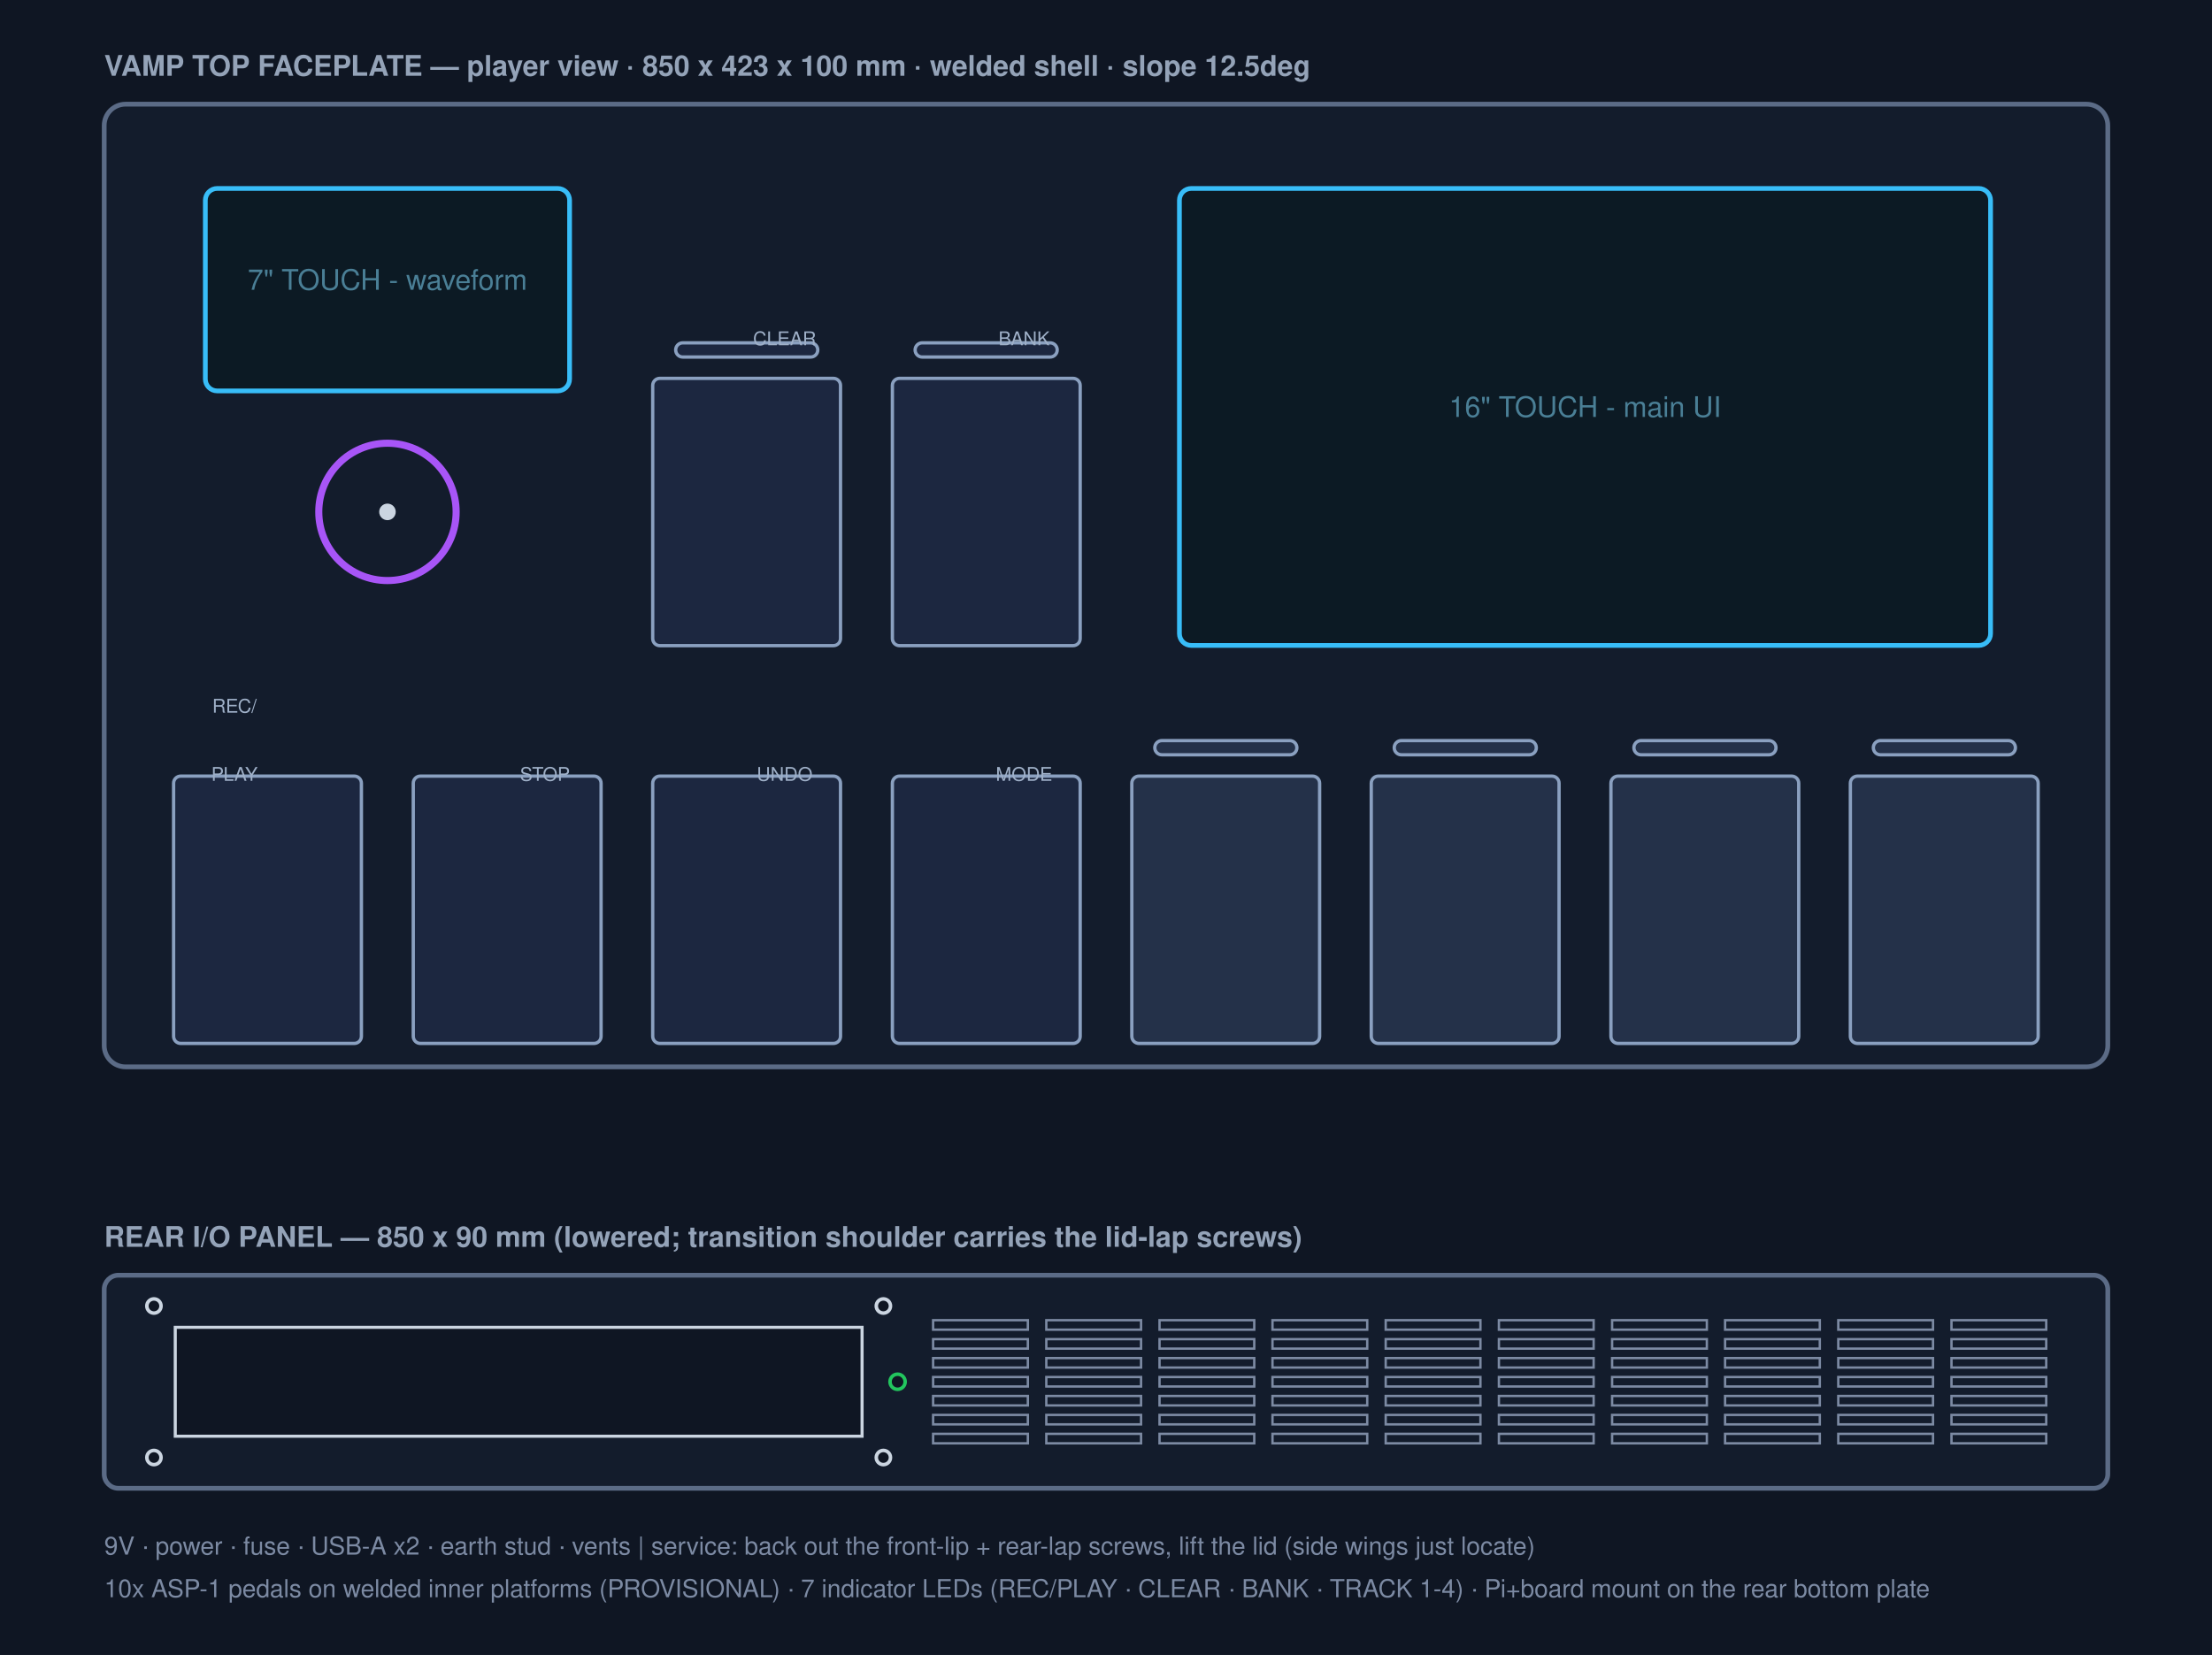
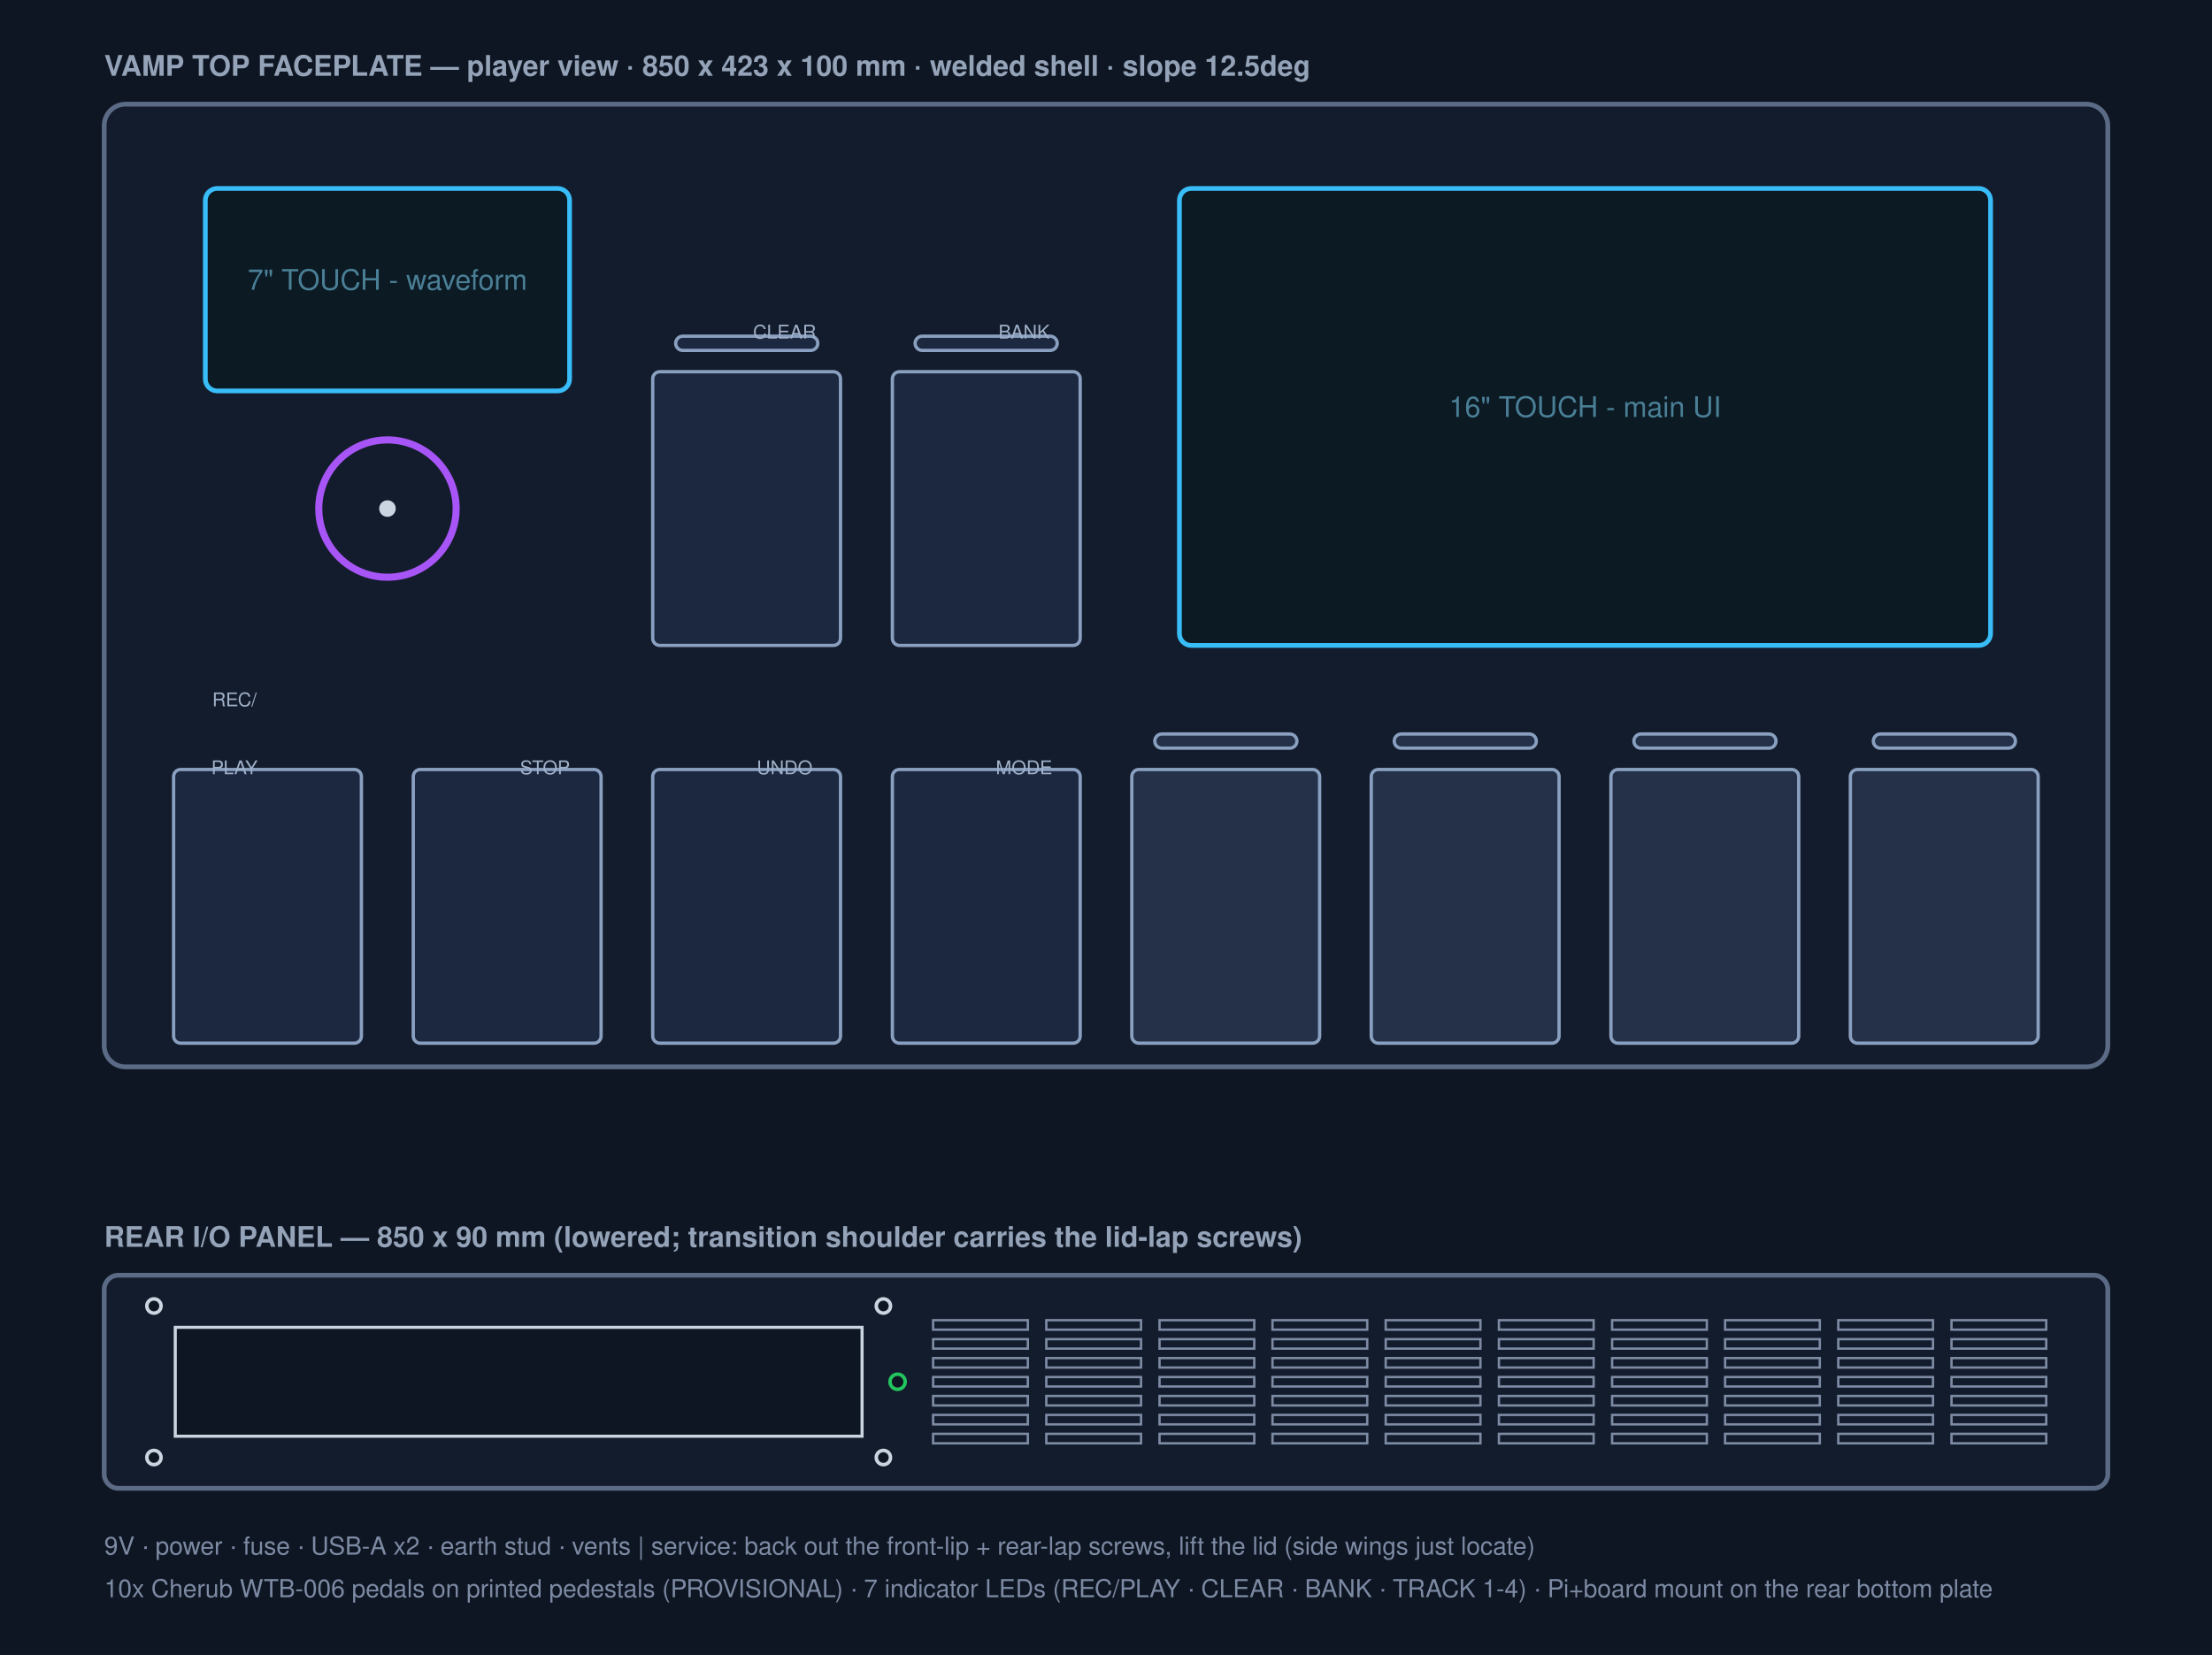
<svg xmlns="http://www.w3.org/2000/svg" viewBox="0 0 934 699" font-family="Helvetica,Arial,sans-serif">
  <rect width="934" height="699" fill="#0f1623" />
  <text x="44" y="32" fill="#94a3b8" font-size="12" font-weight="600">VAMP TOP FACEPLATE — player view · 850 x 423 x 100 mm · welded shell · slope 12.5deg</text>
  <rect x="44" y="44" width="846.0" height="406.6" rx="9" fill="#131c2c" stroke="#5b6b86" stroke-width="2" />
-   <rect x="73.3" y="327.8" width="79.3" height="112.9" rx="3" fill="#1c2740" stroke="#8aa0c0" stroke-width="1.4" />
-   <rect x="174.5" y="327.8" width="79.3" height="112.9" rx="3" fill="#1c2740" stroke="#8aa0c0" stroke-width="1.4" />
-   <rect x="275.6" y="327.8" width="79.3" height="112.9" rx="3" fill="#1c2740" stroke="#8aa0c0" stroke-width="1.4" />
-   <rect x="376.8" y="327.8" width="79.3" height="112.9" rx="3" fill="#1c2740" stroke="#8aa0c0" stroke-width="1.4" />
-   <rect x="477.9" y="327.8" width="79.3" height="112.9" rx="3" fill="#243149" stroke="#8aa0c0" stroke-width="1.4" />
-   <rect x="579.0" y="327.8" width="79.3" height="112.9" rx="3" fill="#243149" stroke="#8aa0c0" stroke-width="1.4" />
-   <rect x="680.2" y="327.8" width="79.3" height="112.9" rx="3" fill="#243149" stroke="#8aa0c0" stroke-width="1.4" />
-   <rect x="781.3" y="327.8" width="79.3" height="112.9" rx="3" fill="#243149" stroke="#8aa0c0" stroke-width="1.4" />
-   <rect x="275.6" y="159.8" width="79.3" height="112.9" rx="3" fill="#1c2740" stroke="#8aa0c0" stroke-width="1.4" />
-   <rect x="376.8" y="159.8" width="79.3" height="112.9" rx="3" fill="#1c2740" stroke="#8aa0c0" stroke-width="1.4" />
-   <rect x="487.6" y="312.8" width="60.0" height="6.0" rx="3" fill="#243149" stroke="#8aa0c0" stroke-width="1.4" />
-   <rect x="588.7" y="312.8" width="60.0" height="6.0" rx="3" fill="#243149" stroke="#8aa0c0" stroke-width="1.4" />
-   <rect x="689.9" y="312.8" width="60.0" height="6.0" rx="3" fill="#243149" stroke="#8aa0c0" stroke-width="1.4" />
-   <rect x="791.0" y="312.8" width="60.0" height="6.0" rx="3" fill="#243149" stroke="#8aa0c0" stroke-width="1.4" />
-   <rect x="285.3" y="144.8" width="60.0" height="6.0" rx="3" fill="#1c2740" stroke="#8aa0c0" stroke-width="1.4" />
-   <rect x="386.4" y="144.8" width="60.0" height="6.0" rx="3" fill="#1c2740" stroke="#8aa0c0" stroke-width="1.4" />
+   <rect x="73.3" y="325.0" width="79.3" height="115.6" rx="3" fill="#1c2740" stroke="#8aa0c0" stroke-width="1.4" />
+   <rect x="174.5" y="325.0" width="79.3" height="115.6" rx="3" fill="#1c2740" stroke="#8aa0c0" stroke-width="1.4" />
+   <rect x="275.6" y="325.0" width="79.3" height="115.6" rx="3" fill="#1c2740" stroke="#8aa0c0" stroke-width="1.4" />
+   <rect x="376.8" y="325.0" width="79.3" height="115.6" rx="3" fill="#1c2740" stroke="#8aa0c0" stroke-width="1.4" />
+   <rect x="477.9" y="325.0" width="79.3" height="115.6" rx="3" fill="#243149" stroke="#8aa0c0" stroke-width="1.4" />
+   <rect x="579.0" y="325.0" width="79.3" height="115.6" rx="3" fill="#243149" stroke="#8aa0c0" stroke-width="1.4" />
+   <rect x="680.2" y="325.0" width="79.3" height="115.6" rx="3" fill="#243149" stroke="#8aa0c0" stroke-width="1.4" />
+   <rect x="781.3" y="325.0" width="79.3" height="115.6" rx="3" fill="#243149" stroke="#8aa0c0" stroke-width="1.4" />
+   <rect x="275.6" y="157.0" width="79.3" height="115.6" rx="3" fill="#1c2740" stroke="#8aa0c0" stroke-width="1.4" />
+   <rect x="376.8" y="157.0" width="79.3" height="115.6" rx="3" fill="#1c2740" stroke="#8aa0c0" stroke-width="1.4" />
+   <rect x="487.6" y="310.0" width="60.0" height="6.0" rx="3" fill="#243149" stroke="#8aa0c0" stroke-width="1.4" />
+   <rect x="588.7" y="310.0" width="60.0" height="6.0" rx="3" fill="#243149" stroke="#8aa0c0" stroke-width="1.4" />
+   <rect x="689.9" y="310.0" width="60.0" height="6.0" rx="3" fill="#243149" stroke="#8aa0c0" stroke-width="1.4" />
+   <rect x="791.0" y="310.0" width="60.0" height="6.0" rx="3" fill="#243149" stroke="#8aa0c0" stroke-width="1.4" />
+   <rect x="285.3" y="142.0" width="60.0" height="6.0" rx="3" fill="#1c2740" stroke="#8aa0c0" stroke-width="1.4" />
+   <rect x="386.4" y="142.0" width="60.0" height="6.0" rx="3" fill="#1c2740" stroke="#8aa0c0" stroke-width="1.4" />
  <rect x="86.7" y="79.6" width="153.8" height="85.5" rx="5" fill="#0c1a24" stroke="#38bdf8" stroke-width="2" />
  <text x="163.6" y="122.4" fill="#4a7f96" font-size="12" text-anchor="middle">7" TOUCH - waveform</text>
  <rect x="498.0" y="79.6" width="342.5" height="193.0" rx="5" fill="#0c1a24" stroke="#38bdf8" stroke-width="2" />
  <text x="669.3" y="176.1" fill="#4a7f96" font-size="12" text-anchor="middle">16" TOUCH - main UI</text>
-   <circle cx="163.6" cy="216.2" r="29.0" fill="none" stroke="#a855f7" stroke-width="3" />
-   <circle cx="163.6" cy="216.2" r="3.5" fill="#cbd5e1" />
-   <text x="99.0" y="301.0" fill="#9fb0c8" font-size="8" text-anchor="middle">REC/</text>
-   <text x="99.0" y="329.8" fill="#9fb0c8" font-size="8" text-anchor="middle">PLAY</text>
-   <text x="230.1" y="329.8" fill="#9fb0c8" font-size="8" text-anchor="middle">STOP</text>
-   <text x="331.3" y="329.8" fill="#9fb0c8" font-size="8" text-anchor="middle">UNDO</text>
-   <text x="432.4" y="329.8" fill="#9fb0c8" font-size="8" text-anchor="middle">MODE</text>
-   <text x="331.3" y="145.8" fill="#9fb0c8" font-size="8" text-anchor="middle">CLEAR</text>
-   <text x="432.4" y="145.8" fill="#9fb0c8" font-size="8" text-anchor="middle">BANK</text>
+   <circle cx="163.6" cy="214.8" r="29.0" fill="none" stroke="#a855f7" stroke-width="3" />
+   <circle cx="163.6" cy="214.8" r="3.5" fill="#cbd5e1" />
+   <text x="99.0" y="298.3" fill="#9fb0c8" font-size="8" text-anchor="middle">REC/</text>
+   <text x="99.0" y="327.0" fill="#9fb0c8" font-size="8" text-anchor="middle">PLAY</text>
+   <text x="230.1" y="327.0" fill="#9fb0c8" font-size="8" text-anchor="middle">STOP</text>
+   <text x="331.3" y="327.0" fill="#9fb0c8" font-size="8" text-anchor="middle">UNDO</text>
+   <text x="432.4" y="327.0" fill="#9fb0c8" font-size="8" text-anchor="middle">MODE</text>
+   <text x="331.3" y="143.0" fill="#9fb0c8" font-size="8" text-anchor="middle">CLEAR</text>
+   <text x="432.4" y="143.0" fill="#9fb0c8" font-size="8" text-anchor="middle">BANK</text>
  <text x="44" y="526.6" fill="#94a3b8" font-size="12" font-weight="600">REAR I/O PANEL — 850 x 90 mm (lowered; transition shoulder carries the lid-lap screws)</text>
  <rect x="44" y="538.6" width="846.0" height="90.0" rx="6" fill="#131c2c" stroke="#5b6b86" stroke-width="2" />
  <rect x="74.0" y="560.6" width="290.0" height="46.0" fill="#0f1623" stroke="#cbd5e1" stroke-width="1.3" />
  <circle cx="65.0" cy="615.6" r="3.0" fill="#0f1623" stroke="#cbd5e1" stroke-width="1.5" />
  <circle cx="65.0" cy="551.6" r="3.0" fill="#0f1623" stroke="#cbd5e1" stroke-width="1.5" />
  <circle cx="373.0" cy="615.6" r="3.0" fill="#0f1623" stroke="#cbd5e1" stroke-width="1.5" />
  <circle cx="373.0" cy="551.6" r="3.0" fill="#0f1623" stroke="#cbd5e1" stroke-width="1.5" />
  <circle cx="379.0" cy="583.6" r="3.2" fill="#0f1623" stroke="#22c55e" stroke-width="1.5" />
  <rect x="394.0" y="605.6" width="40.0" height="4.0" fill="none" stroke="#7c8aa3" stroke-width="1" />
  <rect x="441.8" y="605.6" width="40.0" height="4.0" fill="none" stroke="#7c8aa3" stroke-width="1" />
  <rect x="489.6" y="605.6" width="40.0" height="4.0" fill="none" stroke="#7c8aa3" stroke-width="1" />
  <rect x="537.3" y="605.6" width="40.0" height="4.0" fill="none" stroke="#7c8aa3" stroke-width="1" />
  <rect x="585.1" y="605.6" width="40.0" height="4.0" fill="none" stroke="#7c8aa3" stroke-width="1" />
  <rect x="632.9" y="605.6" width="40.0" height="4.0" fill="none" stroke="#7c8aa3" stroke-width="1" />
  <rect x="680.7" y="605.6" width="40.0" height="4.0" fill="none" stroke="#7c8aa3" stroke-width="1" />
  <rect x="728.4" y="605.6" width="40.0" height="4.0" fill="none" stroke="#7c8aa3" stroke-width="1" />
  <rect x="776.2" y="605.6" width="40.0" height="4.0" fill="none" stroke="#7c8aa3" stroke-width="1" />
  <rect x="824.0" y="605.6" width="40.0" height="4.0" fill="none" stroke="#7c8aa3" stroke-width="1" />
  <rect x="394.0" y="597.6" width="40.0" height="4.0" fill="none" stroke="#7c8aa3" stroke-width="1" />
  <rect x="441.8" y="597.6" width="40.0" height="4.0" fill="none" stroke="#7c8aa3" stroke-width="1" />
  <rect x="489.6" y="597.6" width="40.0" height="4.0" fill="none" stroke="#7c8aa3" stroke-width="1" />
  <rect x="537.3" y="597.6" width="40.0" height="4.0" fill="none" stroke="#7c8aa3" stroke-width="1" />
  <rect x="585.1" y="597.6" width="40.0" height="4.0" fill="none" stroke="#7c8aa3" stroke-width="1" />
  <rect x="632.9" y="597.6" width="40.0" height="4.0" fill="none" stroke="#7c8aa3" stroke-width="1" />
  <rect x="680.7" y="597.6" width="40.0" height="4.0" fill="none" stroke="#7c8aa3" stroke-width="1" />
  <rect x="728.4" y="597.6" width="40.0" height="4.0" fill="none" stroke="#7c8aa3" stroke-width="1" />
  <rect x="776.2" y="597.6" width="40.0" height="4.0" fill="none" stroke="#7c8aa3" stroke-width="1" />
  <rect x="824.0" y="597.6" width="40.0" height="4.0" fill="none" stroke="#7c8aa3" stroke-width="1" />
  <rect x="394.0" y="589.6" width="40.0" height="4.0" fill="none" stroke="#7c8aa3" stroke-width="1" />
  <rect x="441.8" y="589.6" width="40.0" height="4.0" fill="none" stroke="#7c8aa3" stroke-width="1" />
  <rect x="489.6" y="589.6" width="40.0" height="4.0" fill="none" stroke="#7c8aa3" stroke-width="1" />
  <rect x="537.3" y="589.6" width="40.0" height="4.0" fill="none" stroke="#7c8aa3" stroke-width="1" />
  <rect x="585.1" y="589.6" width="40.0" height="4.0" fill="none" stroke="#7c8aa3" stroke-width="1" />
  <rect x="632.9" y="589.6" width="40.0" height="4.0" fill="none" stroke="#7c8aa3" stroke-width="1" />
  <rect x="680.7" y="589.6" width="40.0" height="4.0" fill="none" stroke="#7c8aa3" stroke-width="1" />
  <rect x="728.4" y="589.6" width="40.0" height="4.0" fill="none" stroke="#7c8aa3" stroke-width="1" />
  <rect x="776.2" y="589.6" width="40.0" height="4.0" fill="none" stroke="#7c8aa3" stroke-width="1" />
  <rect x="824.0" y="589.6" width="40.0" height="4.0" fill="none" stroke="#7c8aa3" stroke-width="1" />
  <rect x="394.0" y="581.6" width="40.0" height="4.0" fill="none" stroke="#7c8aa3" stroke-width="1" />
  <rect x="441.8" y="581.6" width="40.0" height="4.0" fill="none" stroke="#7c8aa3" stroke-width="1" />
  <rect x="489.6" y="581.6" width="40.0" height="4.0" fill="none" stroke="#7c8aa3" stroke-width="1" />
  <rect x="537.3" y="581.6" width="40.0" height="4.0" fill="none" stroke="#7c8aa3" stroke-width="1" />
  <rect x="585.1" y="581.6" width="40.0" height="4.0" fill="none" stroke="#7c8aa3" stroke-width="1" />
  <rect x="632.9" y="581.6" width="40.0" height="4.0" fill="none" stroke="#7c8aa3" stroke-width="1" />
  <rect x="680.7" y="581.6" width="40.0" height="4.0" fill="none" stroke="#7c8aa3" stroke-width="1" />
  <rect x="728.4" y="581.6" width="40.0" height="4.0" fill="none" stroke="#7c8aa3" stroke-width="1" />
  <rect x="776.2" y="581.6" width="40.0" height="4.0" fill="none" stroke="#7c8aa3" stroke-width="1" />
  <rect x="824.0" y="581.6" width="40.0" height="4.0" fill="none" stroke="#7c8aa3" stroke-width="1" />
  <rect x="394.0" y="573.6" width="40.0" height="4.0" fill="none" stroke="#7c8aa3" stroke-width="1" />
  <rect x="441.8" y="573.6" width="40.0" height="4.0" fill="none" stroke="#7c8aa3" stroke-width="1" />
  <rect x="489.6" y="573.6" width="40.0" height="4.0" fill="none" stroke="#7c8aa3" stroke-width="1" />
  <rect x="537.3" y="573.6" width="40.0" height="4.0" fill="none" stroke="#7c8aa3" stroke-width="1" />
  <rect x="585.1" y="573.6" width="40.0" height="4.0" fill="none" stroke="#7c8aa3" stroke-width="1" />
  <rect x="632.9" y="573.6" width="40.0" height="4.0" fill="none" stroke="#7c8aa3" stroke-width="1" />
  <rect x="680.7" y="573.6" width="40.0" height="4.0" fill="none" stroke="#7c8aa3" stroke-width="1" />
  <rect x="728.4" y="573.6" width="40.0" height="4.0" fill="none" stroke="#7c8aa3" stroke-width="1" />
  <rect x="776.2" y="573.6" width="40.0" height="4.0" fill="none" stroke="#7c8aa3" stroke-width="1" />
  <rect x="824.0" y="573.6" width="40.0" height="4.0" fill="none" stroke="#7c8aa3" stroke-width="1" />
  <rect x="394.0" y="565.6" width="40.0" height="4.0" fill="none" stroke="#7c8aa3" stroke-width="1" />
  <rect x="441.8" y="565.6" width="40.0" height="4.0" fill="none" stroke="#7c8aa3" stroke-width="1" />
  <rect x="489.6" y="565.6" width="40.0" height="4.0" fill="none" stroke="#7c8aa3" stroke-width="1" />
  <rect x="537.3" y="565.6" width="40.0" height="4.0" fill="none" stroke="#7c8aa3" stroke-width="1" />
  <rect x="585.1" y="565.6" width="40.0" height="4.0" fill="none" stroke="#7c8aa3" stroke-width="1" />
  <rect x="632.9" y="565.6" width="40.0" height="4.0" fill="none" stroke="#7c8aa3" stroke-width="1" />
  <rect x="680.7" y="565.6" width="40.0" height="4.0" fill="none" stroke="#7c8aa3" stroke-width="1" />
  <rect x="728.4" y="565.6" width="40.0" height="4.0" fill="none" stroke="#7c8aa3" stroke-width="1" />
  <rect x="776.2" y="565.6" width="40.0" height="4.0" fill="none" stroke="#7c8aa3" stroke-width="1" />
  <rect x="824.0" y="565.6" width="40.0" height="4.0" fill="none" stroke="#7c8aa3" stroke-width="1" />
  <rect x="394.0" y="557.6" width="40.0" height="4.0" fill="none" stroke="#7c8aa3" stroke-width="1" />
  <rect x="441.8" y="557.6" width="40.0" height="4.0" fill="none" stroke="#7c8aa3" stroke-width="1" />
  <rect x="489.6" y="557.6" width="40.0" height="4.0" fill="none" stroke="#7c8aa3" stroke-width="1" />
  <rect x="537.3" y="557.6" width="40.0" height="4.0" fill="none" stroke="#7c8aa3" stroke-width="1" />
  <rect x="585.1" y="557.6" width="40.0" height="4.0" fill="none" stroke="#7c8aa3" stroke-width="1" />
  <rect x="632.9" y="557.6" width="40.0" height="4.0" fill="none" stroke="#7c8aa3" stroke-width="1" />
  <rect x="680.7" y="557.6" width="40.0" height="4.0" fill="none" stroke="#7c8aa3" stroke-width="1" />
  <rect x="728.4" y="557.6" width="40.0" height="4.0" fill="none" stroke="#7c8aa3" stroke-width="1" />
  <rect x="776.2" y="557.6" width="40.0" height="4.0" fill="none" stroke="#7c8aa3" stroke-width="1" />
  <rect x="824.0" y="557.6" width="40.0" height="4.0" fill="none" stroke="#7c8aa3" stroke-width="1" />
  <text x="44" y="656.6" fill="#7c8aa3" font-size="10.5">9V · power · fuse · USB-A x2 · earth stud · vents   |   service: back out the front-lip + rear-lap screws, lift the lid (side wings just locate)</text>
-   <text x="44" y="674.6" fill="#7c8aa3" font-size="10.5">10x ASP-1 pedals on welded inner platforms (PROVISIONAL) · 7 indicator LEDs (REC/PLAY · CLEAR · BANK · TRACK 1-4) · Pi+board mount on the rear bottom plate</text>
+   <text x="44" y="674.6" fill="#7c8aa3" font-size="10.5">10x Cherub WTB-006 pedals on printed pedestals (PROVISIONAL) · 7 indicator LEDs (REC/PLAY · CLEAR · BANK · TRACK 1-4) · Pi+board mount on the rear bottom plate</text>
</svg>
